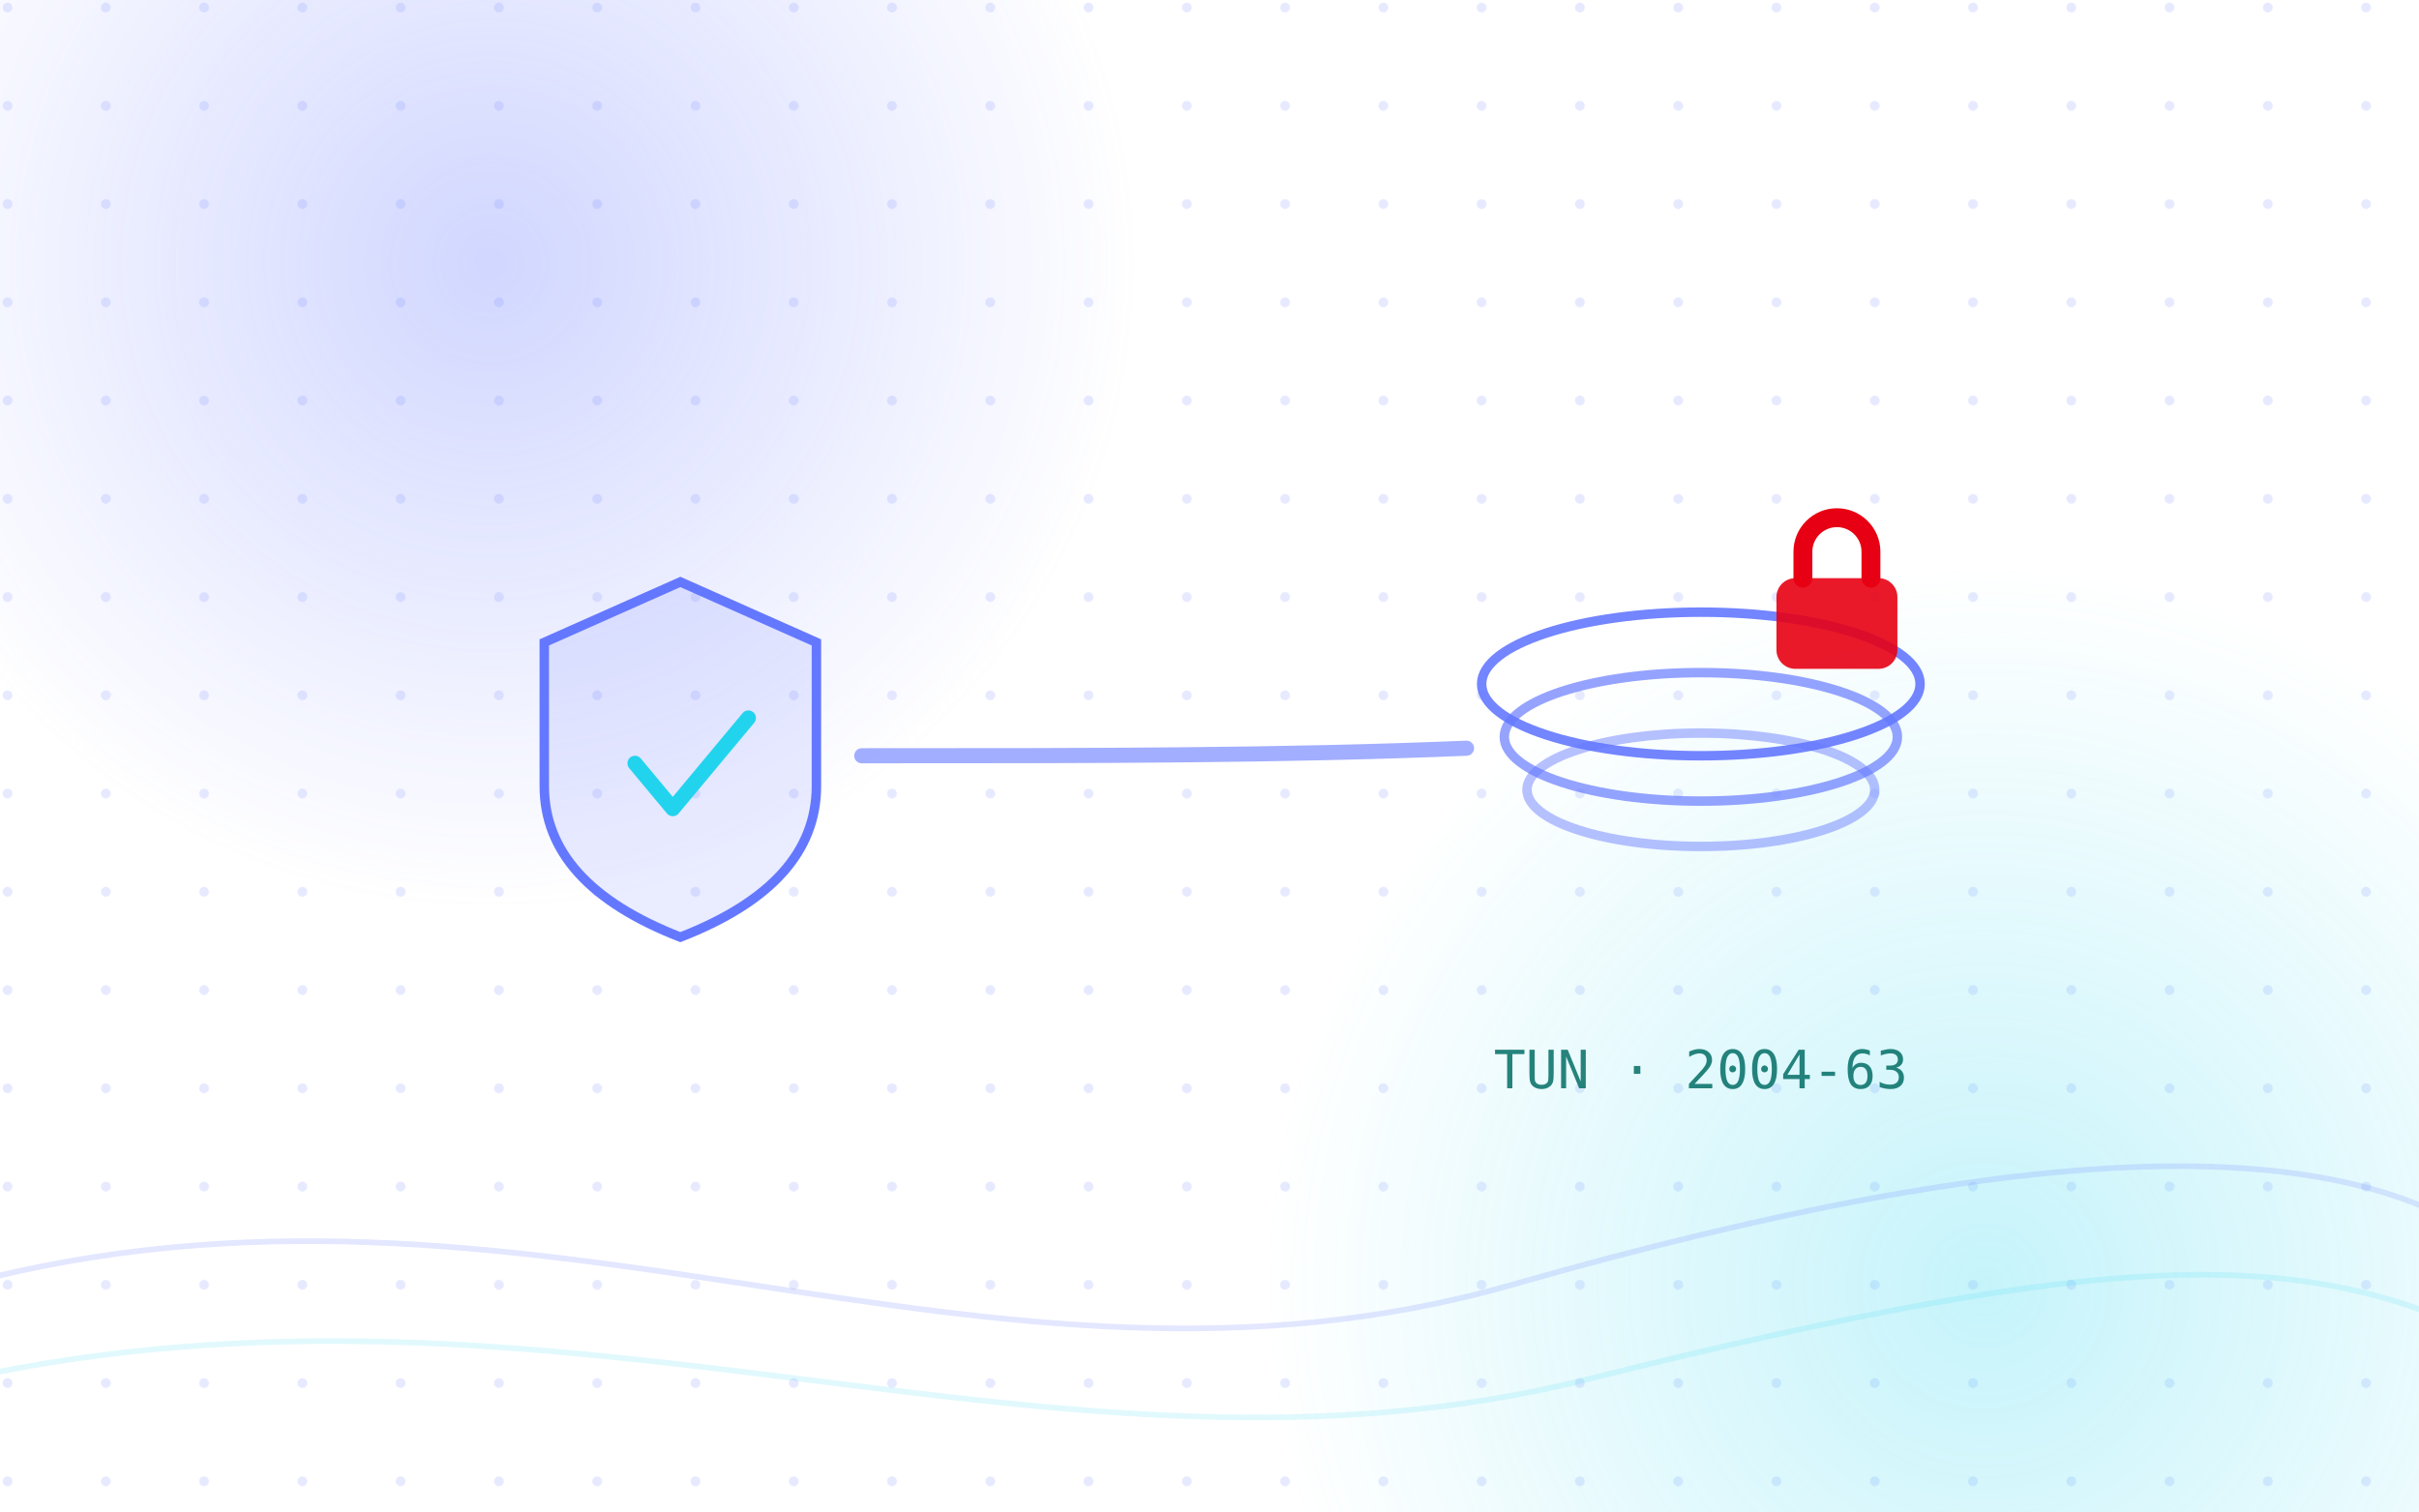
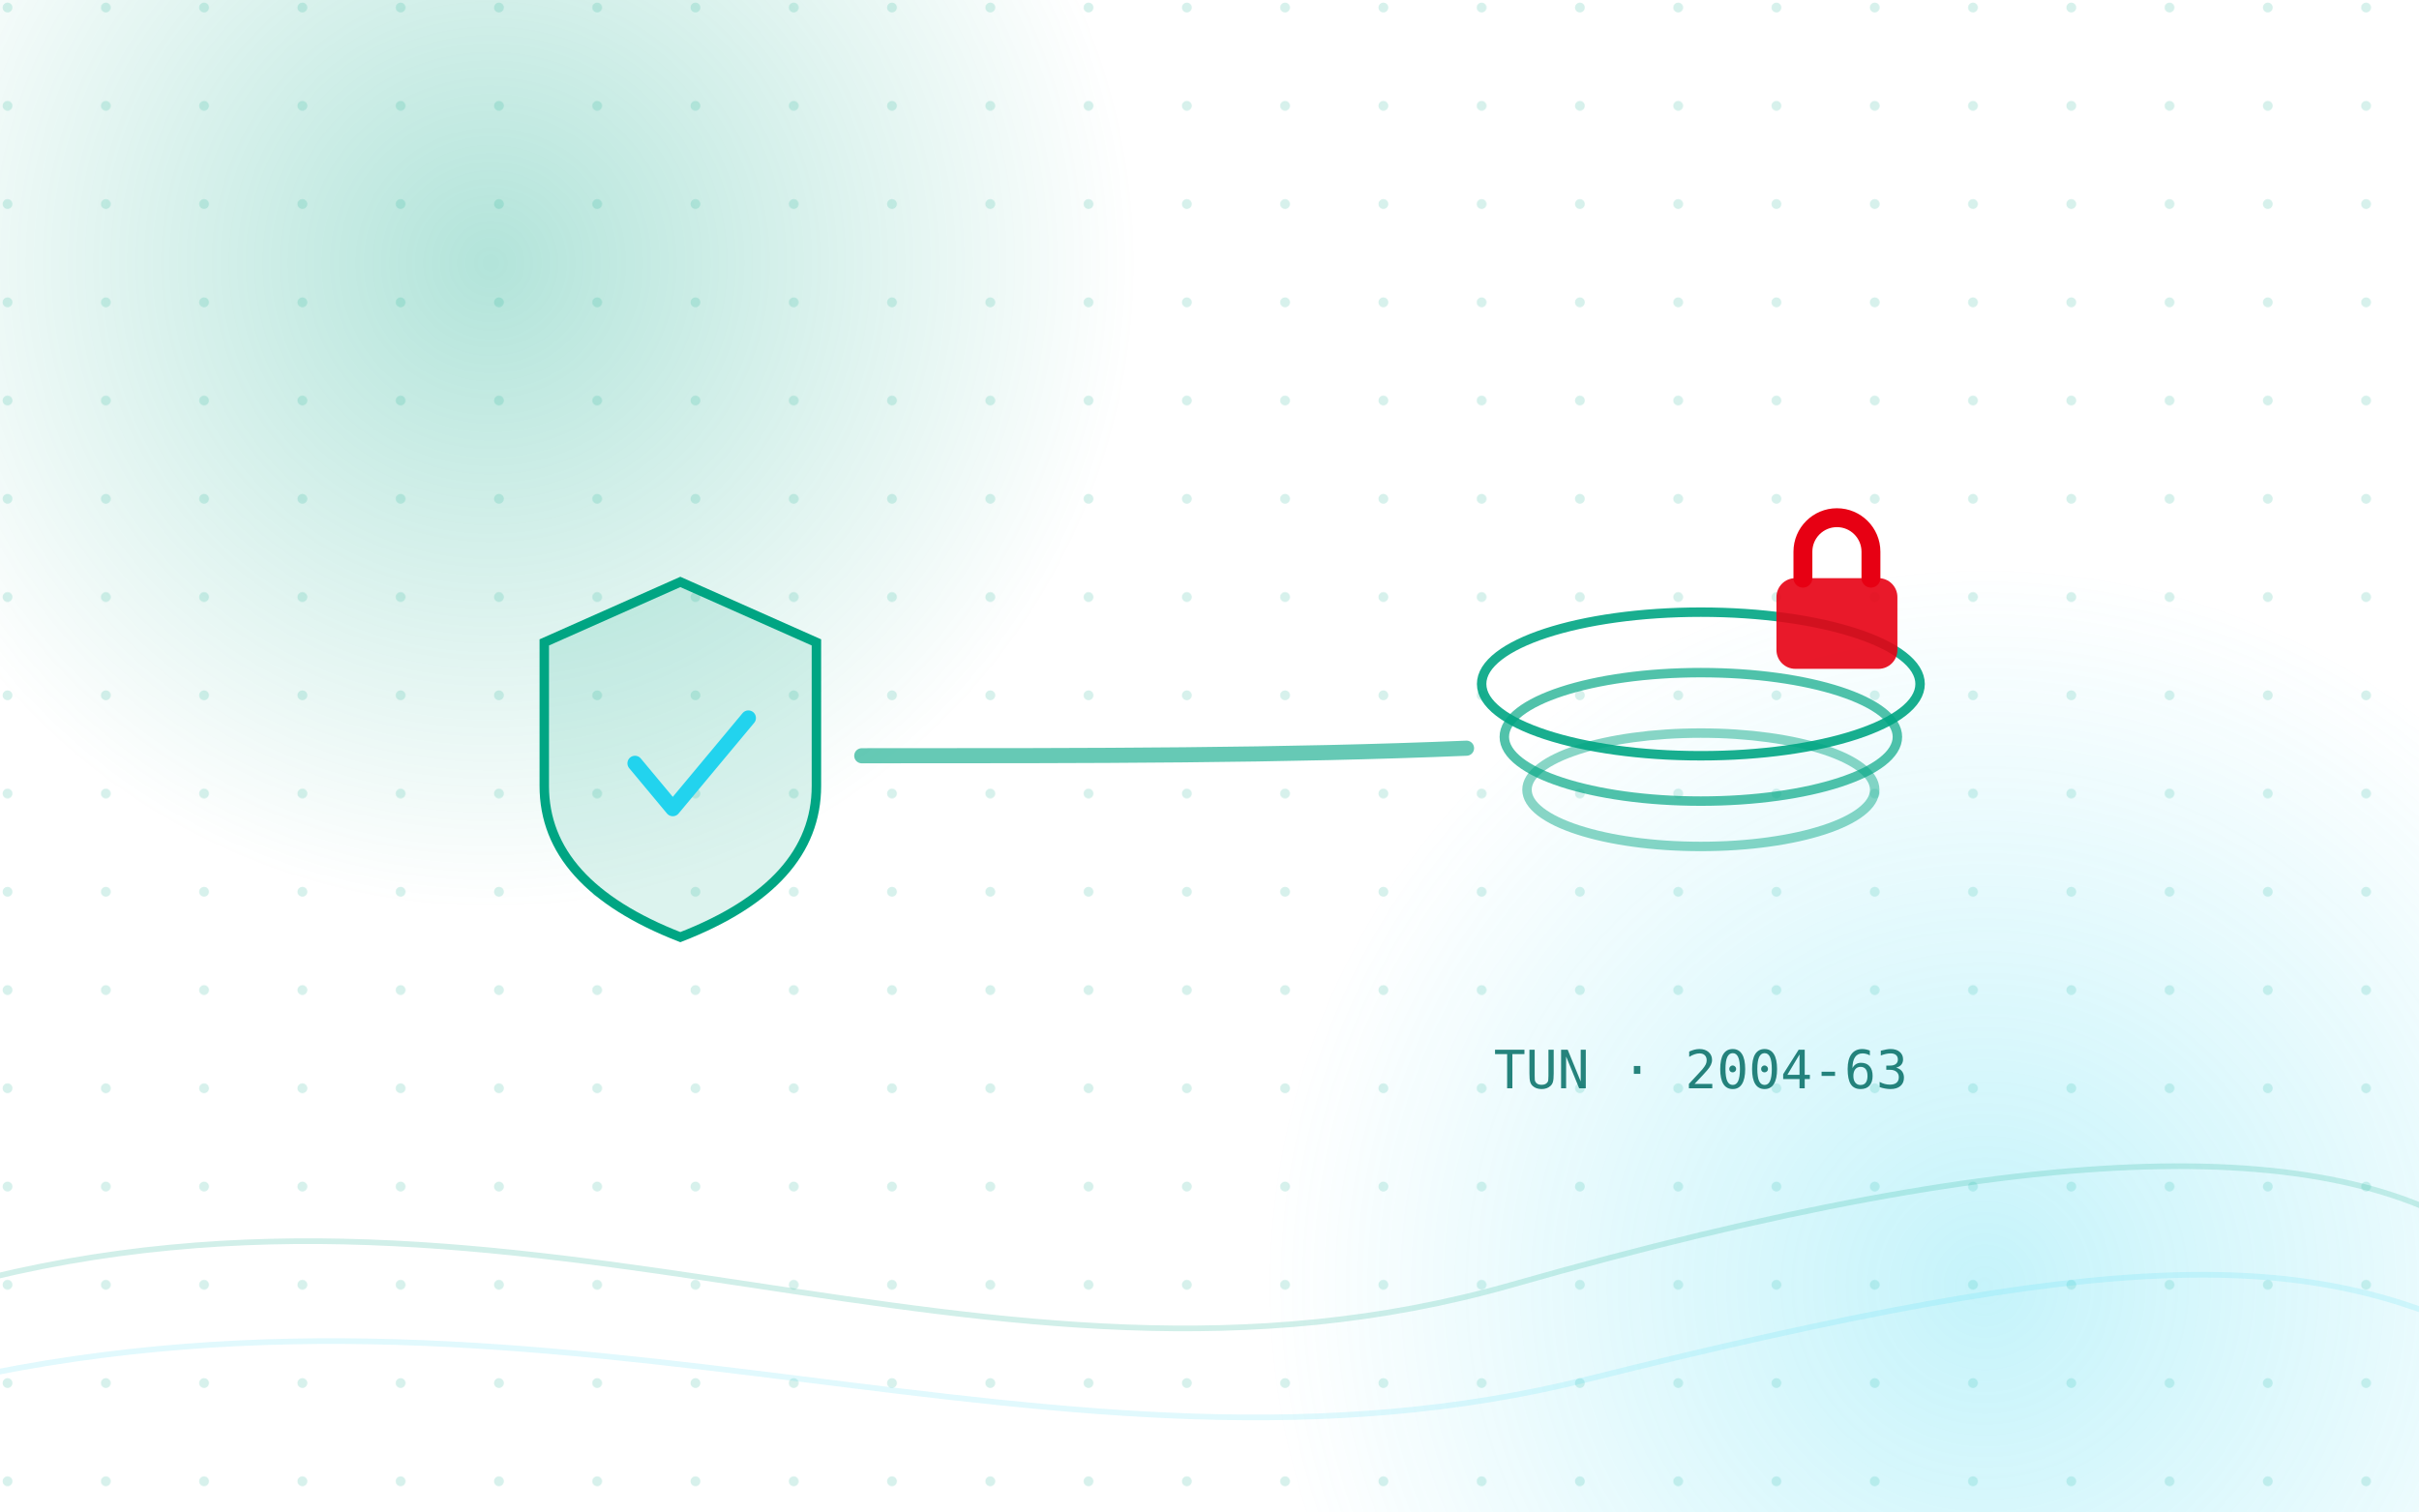
<svg xmlns="http://www.w3.org/2000/svg" viewBox="0 0 640 400" role="img" aria-hidden="true" focusable="false">
  <defs>
    <radialGradient id="glow-blue" cx="0.5" cy="0.5" r="0.5">
-       <stop offset="0" stop-color="#6478ff" stop-opacity="0.30" />
-       <stop offset="1" stop-color="#6478ff" stop-opacity="0" />
+       <stop offset="0" stop-color="#00a583" stop-opacity="0.30" />
+       <stop offset="1" stop-color="#00a583" stop-opacity="0" />
    </radialGradient>
    <radialGradient id="glow-cyan" cx="0.5" cy="0.5" r="0.5">
      <stop offset="0" stop-color="#22d3ee" stop-opacity="0.26" />
      <stop offset="1" stop-color="#22d3ee" stop-opacity="0" />
    </radialGradient>
    <pattern id="dot-grid" width="26" height="26" patternUnits="userSpaceOnUse">
-       <circle cx="2" cy="2" r="1.3" fill="#6478ff" fill-opacity="0.16" />
+       <circle cx="2" cy="2" r="1.3" fill="#00a583" fill-opacity="0.16" />
    </pattern>
  </defs>
  <rect width="640" height="400" fill="url(#dot-grid)" />
  <circle cx="130" cy="70" r="170" fill="url(#glow-blue)" />
  <circle cx="525" cy="340" r="190" fill="url(#glow-cyan)" />
-   <path d="M -10 340 C 140 300, 260 380, 400 340 S 620 300, 660 330" fill="none" stroke="#6478ff" stroke-width="1.5" opacity="0.18" />
+   <path d="M -10 340 C 140 300, 260 380, 400 340 S 620 300, 660 330" fill="none" stroke="#00a583" stroke-width="1.5" opacity="0.18" />
  <path d="M -10 365 C 150 330, 280 400, 420 365 S 610 330, 660 355" fill="none" stroke="#22d3ee" stroke-width="1.5" opacity="0.14" />
  <g transform="translate(180, 200) scale(1)">
-     <path d="M 0 -46 L 36 -30 V 8 Q 36 34 0 48 Q -36 34 -36 8 V -30 Z" fill="#6478ff" fill-opacity="0.14" stroke="#6478ff" stroke-width="2.5" />
+     <path d="M 0 -46 L 36 -30 V 8 Q 36 34 0 48 Q -36 34 -36 8 V -30 Z" fill="#00a583" fill-opacity="0.14" stroke="#00a583" stroke-width="2.5" />
    <path d="M -12 2 L -2 14 L 18 -10" fill="none" stroke="#22d3ee" stroke-width="4" stroke-linecap="round" stroke-linejoin="round" />
  </g>
-   <ellipse cx="450" cy="181" rx="58" ry="19" fill="none" stroke="#6478ff" stroke-width="2.5" opacity="0.90" />
-   <ellipse cx="450" cy="195" rx="52" ry="17" fill="none" stroke="#6478ff" stroke-width="2.5" opacity="0.68" />
-   <ellipse cx="450" cy="209" rx="46" ry="15" fill="none" stroke="#6478ff" stroke-width="2.5" opacity="0.46" />
+   <ellipse cx="450" cy="181" rx="58" ry="19" fill="none" stroke="#00a583" stroke-width="2.5" opacity="0.90" />
+   <ellipse cx="450" cy="195" rx="52" ry="17" fill="none" stroke="#00a583" stroke-width="2.5" opacity="0.68" />
+   <ellipse cx="450" cy="209" rx="46" ry="15" fill="none" stroke="#00a583" stroke-width="2.5" opacity="0.46" />
  <g transform="translate(486, 159)">
    <rect x="-16" y="-6" width="32" height="24" rx="5" fill="#e70013" fill-opacity="0.9" />
    <path d="M -9 -6 v -7 a 9 9 0 0 1 18 0 v 7" fill="none" stroke="#e70013" stroke-width="5" stroke-linecap="round" />
  </g>
-   <path d="M 228 200 C 290 200, 340 200, 388 198" fill="none" stroke="#6478ff" stroke-width="4" stroke-linecap="round" opacity="0.6" />
+   <path d="M 228 200 C 290 200, 340 200, 388 198" fill="none" stroke="#00a583" stroke-width="4" stroke-linecap="round" opacity="0.6" />
  <text x="450" y="288" text-anchor="middle" font-family="ui-monospace, monospace" font-size="14" fill="#0f766e" opacity="0.9">TUN · 2004-63</text>
</svg>
